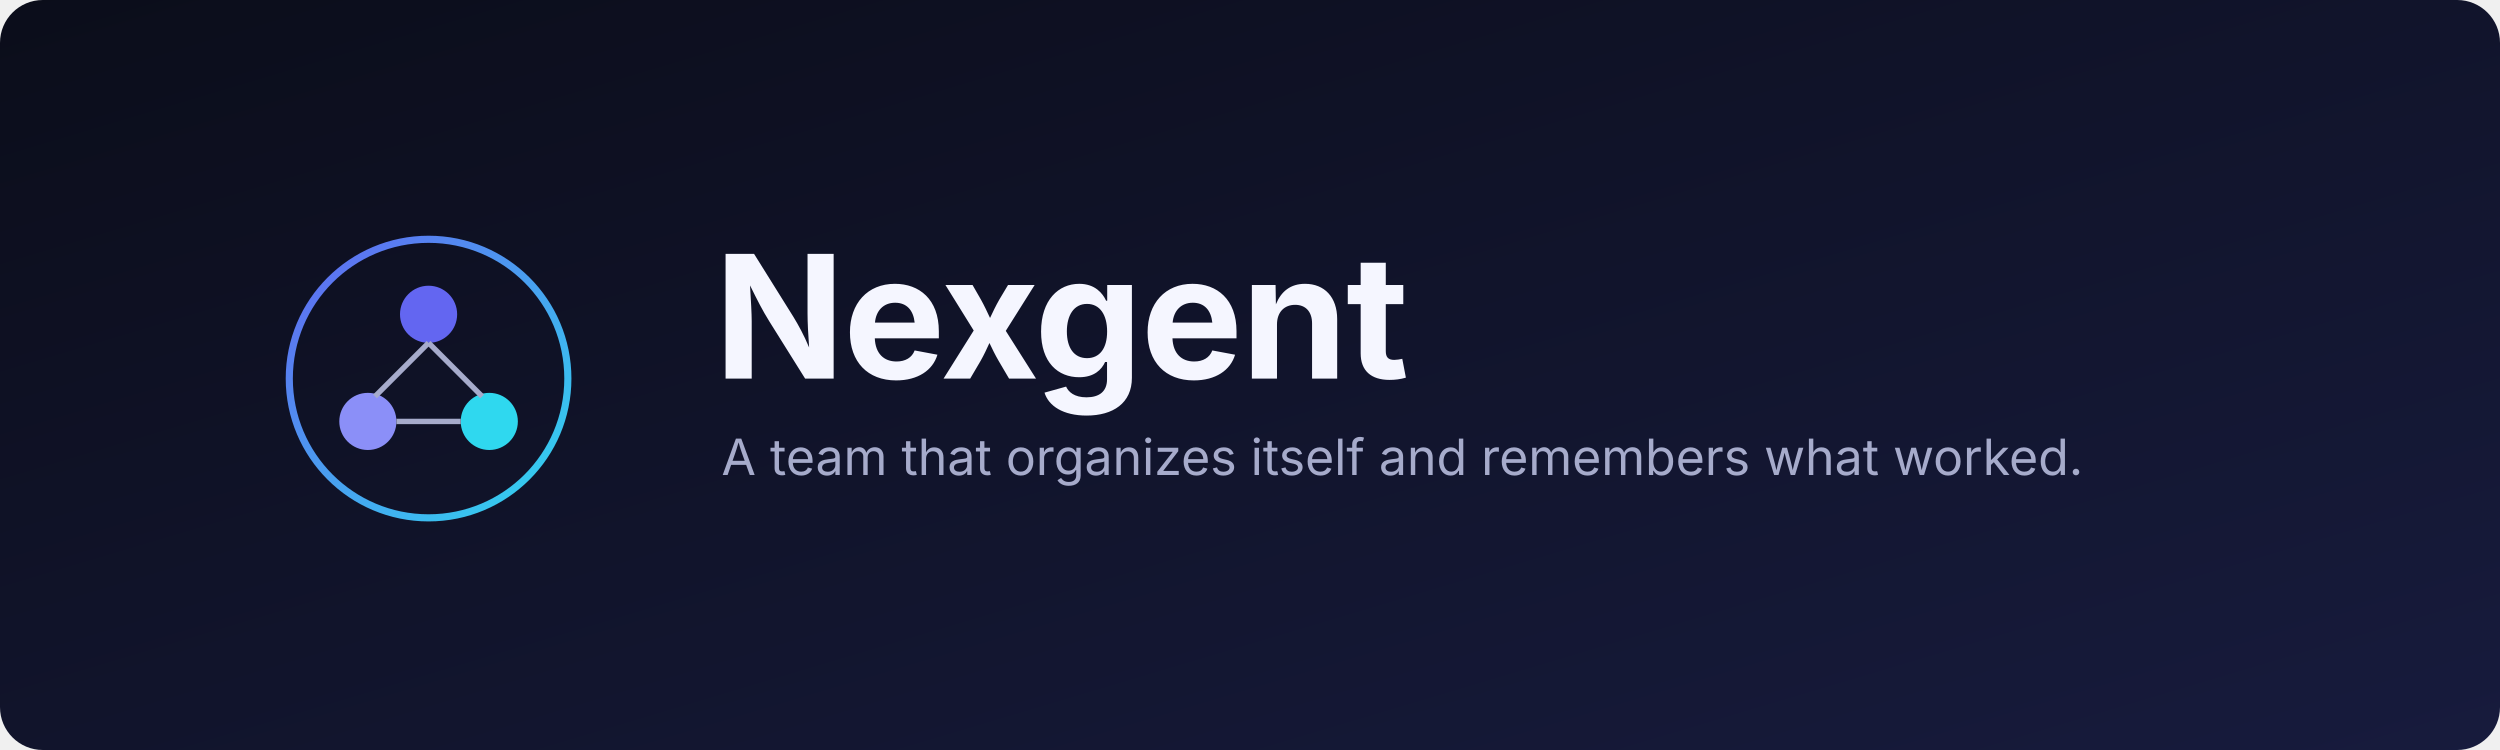
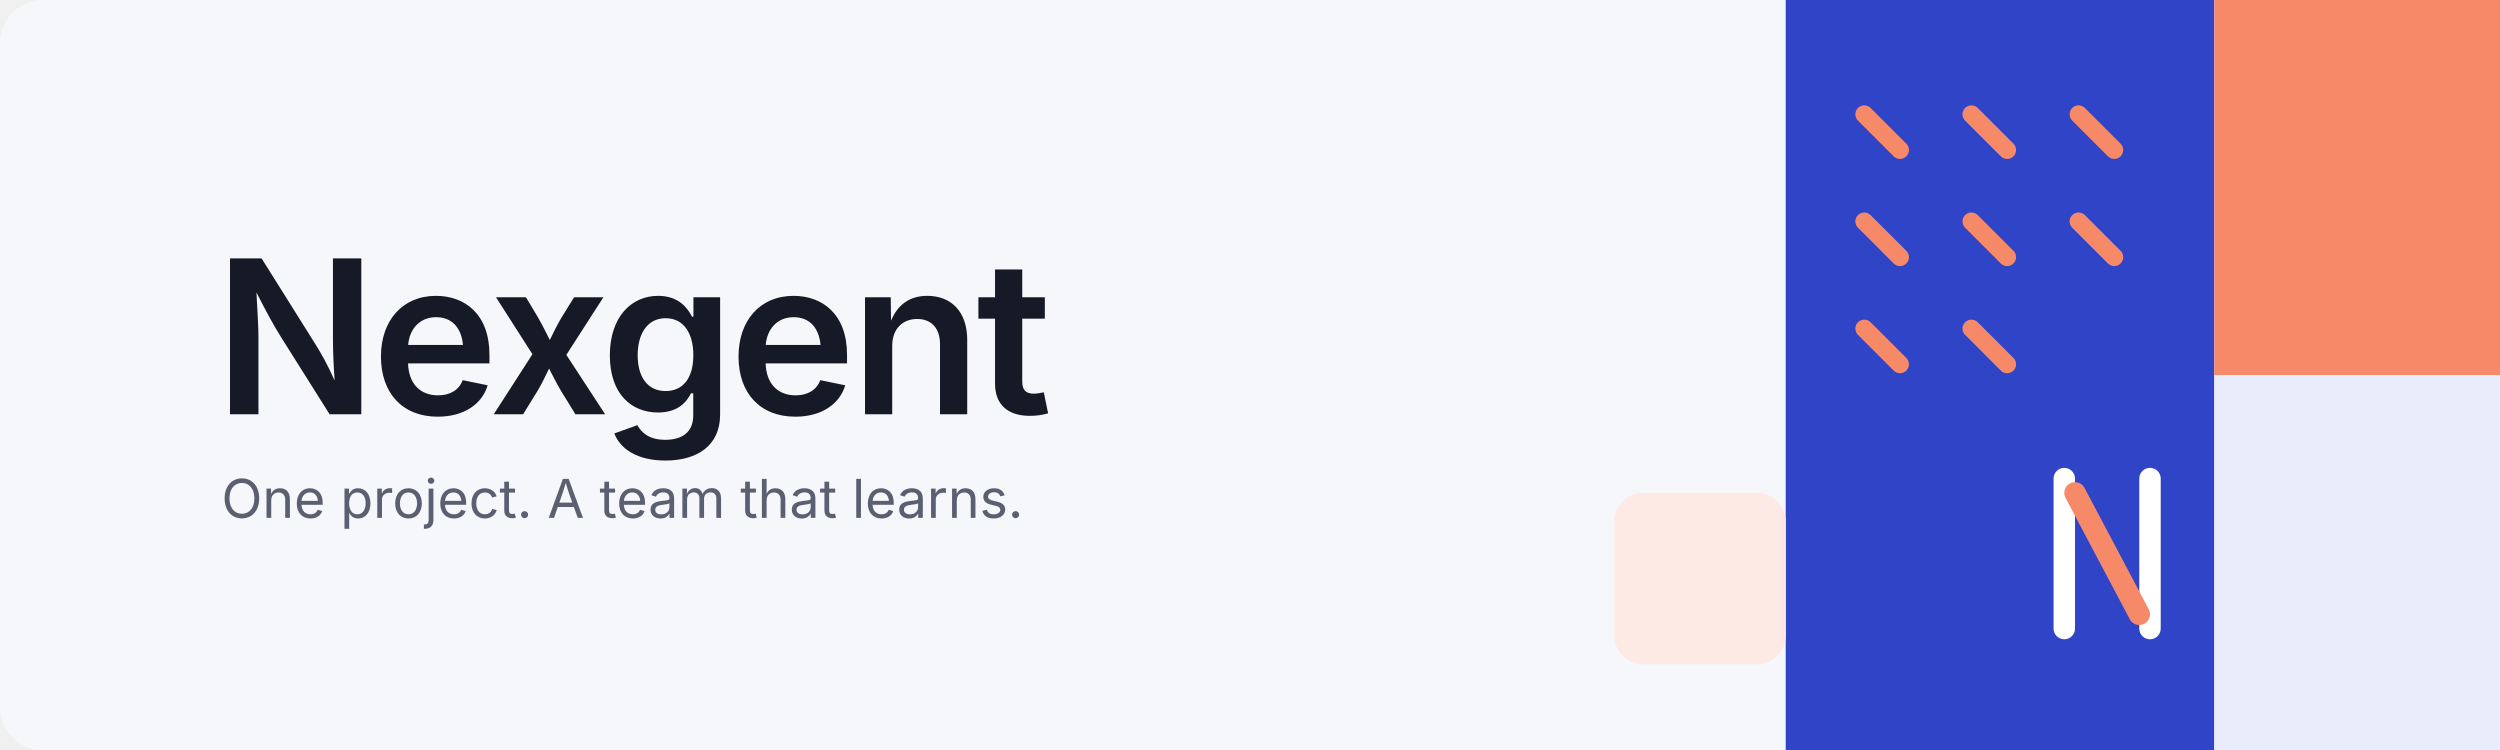
<svg xmlns="http://www.w3.org/2000/svg" viewBox="0 0 1400 420" width="1400" height="420" role="img" aria-labelledby="title">
-   <defs>
-     <linearGradient id="g" x1="0" y1="0" x2="1" y2="1">
-       <stop offset="0" stop-color="#0B0D1A" />
-       <stop offset="1" stop-color="#171B3D" />
-     </linearGradient>
-     <linearGradient id="m" x1="0" y1="0" x2="1" y2="1">
-       <stop offset="0" stop-color="#6366F1" />
-       <stop offset="1" stop-color="#2FD8EF" />
-     </linearGradient>
-   </defs>
-   <rect width="1400" height="420" rx="24" fill="url(#g)" />
-   <g transform="translate(160 132)">
-     <circle cx="80" cy="80" r="78" fill="none" stroke="url(#m)" stroke-width="4" />
-     <circle cx="80" cy="44" r="16" fill="#6366F1" />
-     <circle cx="46" cy="104" r="16" fill="#8B8FF8" />
-     <circle cx="114" cy="104" r="16" fill="#2FD8EF" />
-     <path d="M80 60 L50 90 M80 60 L110 90 M62 104 H98" stroke="#A6ABCB" stroke-width="3" fill="none" />
+   <rect width="1400" height="420" rx="24" fill="#f6f7fa" />
+   <g>
+     <rect x="1000" y="0" width="240" height="420" fill="#3044c8" />
+     <rect x="1240" y="0" width="160" height="210" fill="#f68a68" />
+     <rect x="1240" y="210" width="160" height="210" fill="#e9ecfb" />
+     <rect x="904" y="276" width="96" height="96" rx="16" fill="#fdeae4" />
+     <g stroke="#f68a68" stroke-width="10" stroke-linecap="round">
+       <path d="M1044 64l20 20M1104 64l20 20M1164 64l20 20" />
+       <path d="M1044 124l20 20M1104 124l20 20M1164 124l20 20" />
+       <path d="M1044 184l20 20M1104 184l20 20" />
+     </g>
+     <rect x="1150" y="262" width="12" height="96" rx="6" fill="#ffffff" />
+     <rect x="1198" y="262" width="12" height="96" rx="6" fill="#ffffff" />
+     <path d="M1162 276L1198 344" stroke="#f68a68" stroke-width="12" stroke-linecap="round" />
  </g>
-   <text x="400" y="212" fill="#F5F6FF" font-family="-apple-system, 'Segoe UI', sans-serif" font-size="96" font-weight="700" letter-spacing="-1">Nexgent</text>
-   <text x="404" y="266" fill="#A6ABCB" font-family="-apple-system, 'Segoe UI', sans-serif" font-size="28">A team that organizes itself and remembers what worked.</text>
+   <text x="120" y="232" fill="#161a26" font-family="'Instrument Sans', -apple-system, 'Segoe UI', sans-serif" font-size="120" font-weight="600" letter-spacing="-3">Nexgent</text>
+   <text x="124" y="290" fill="#5a6072" font-family="'Instrument Sans', -apple-system, 'Segoe UI', sans-serif" font-size="30">One project. A team that learns.</text>
</svg>
